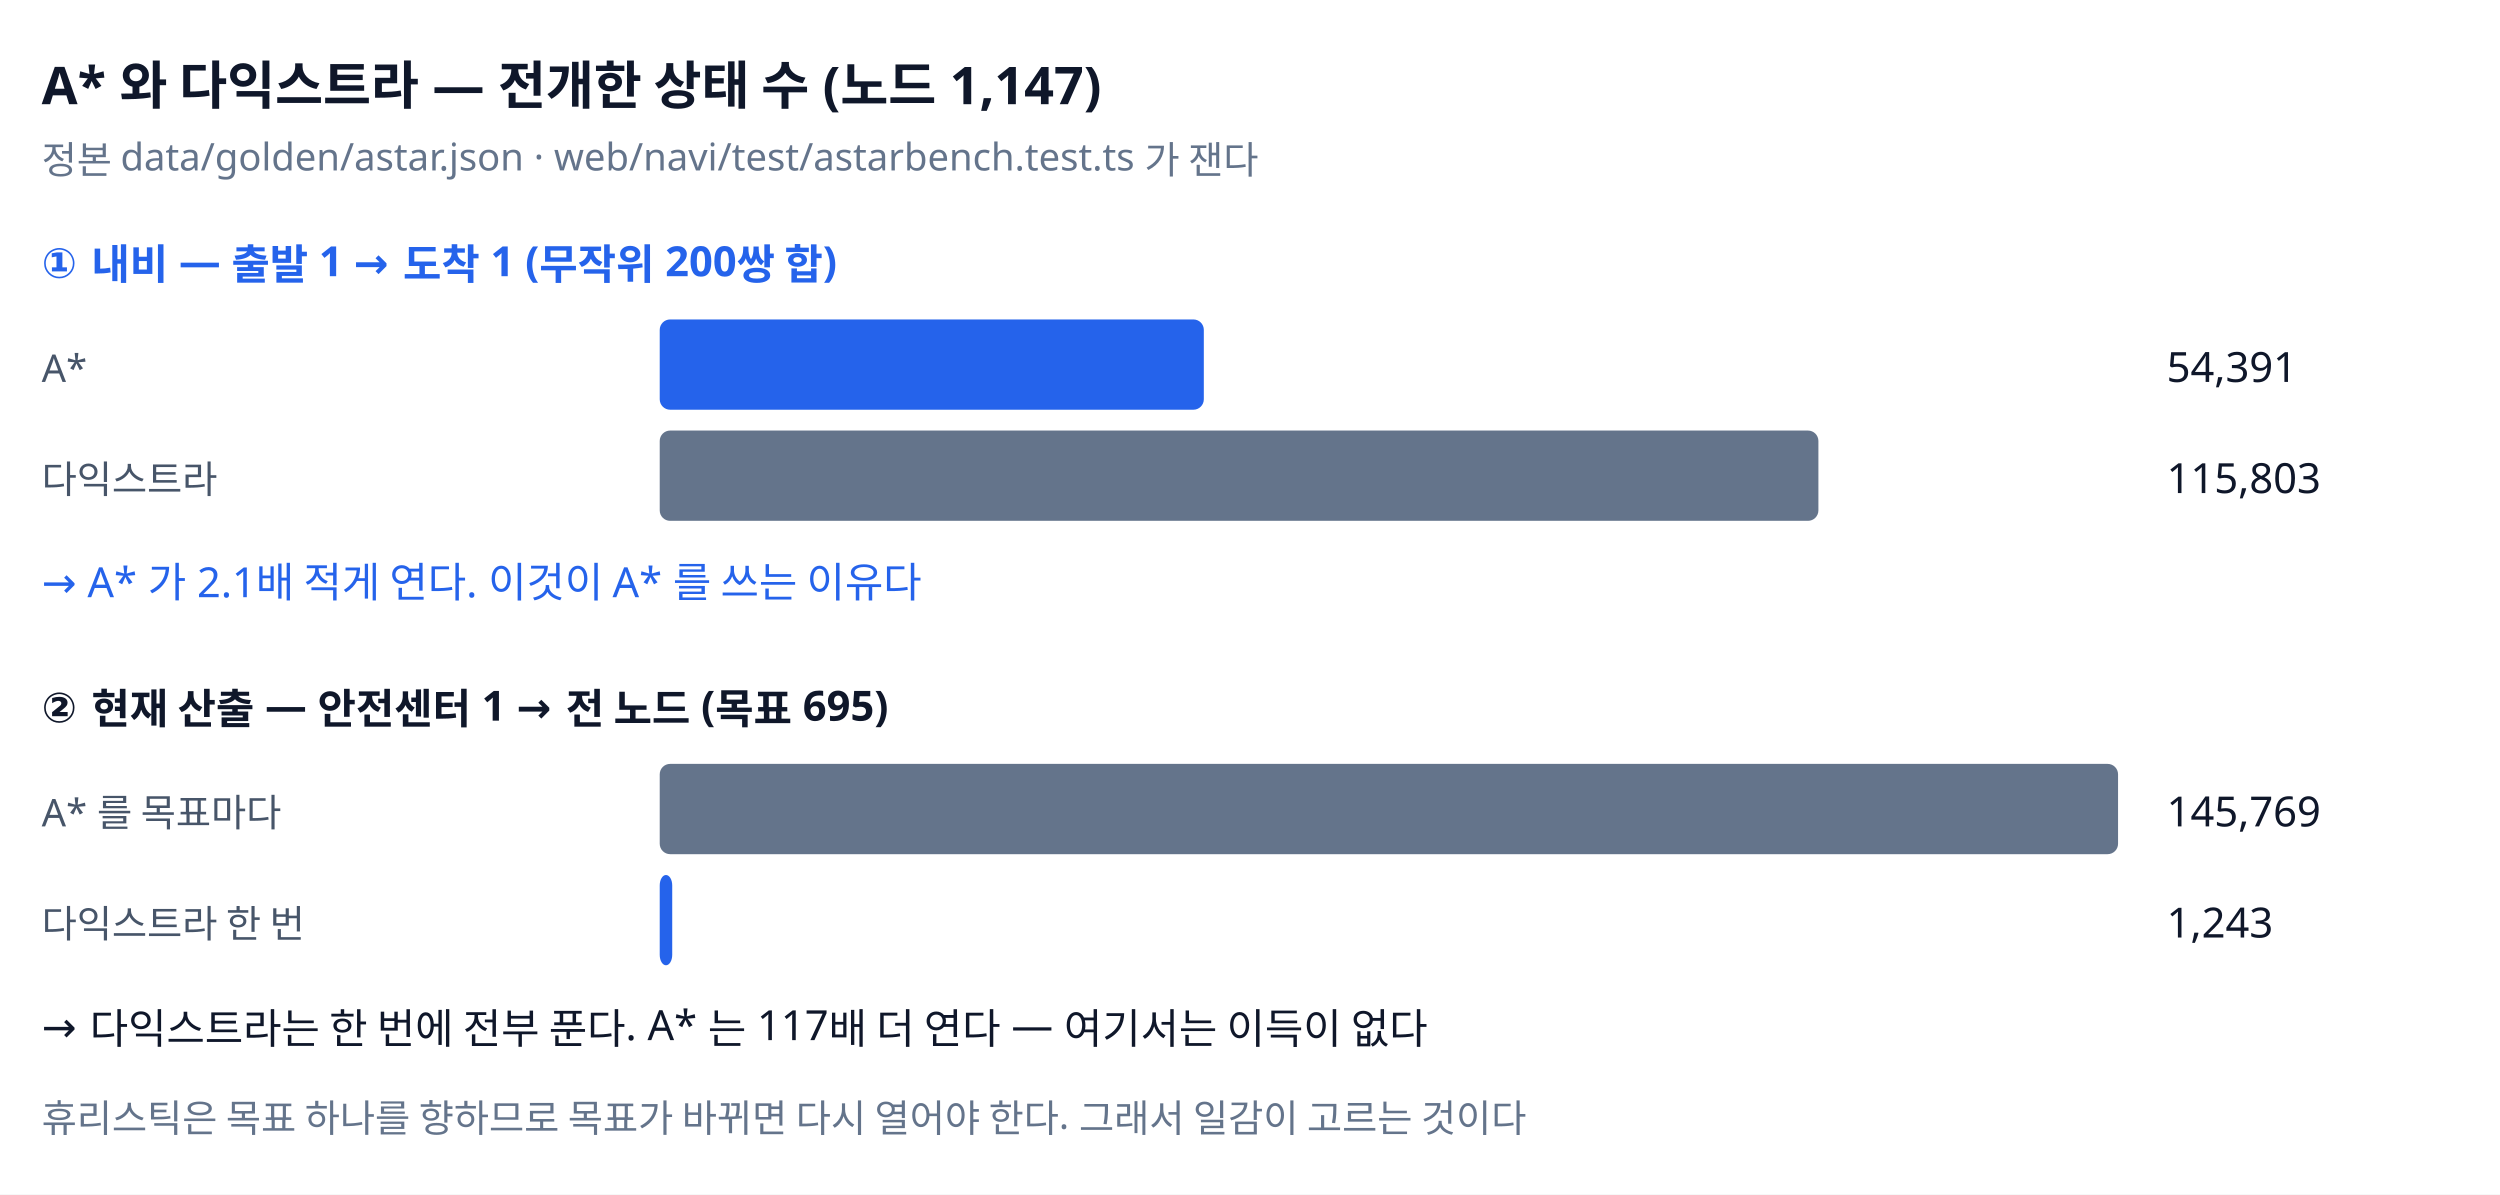
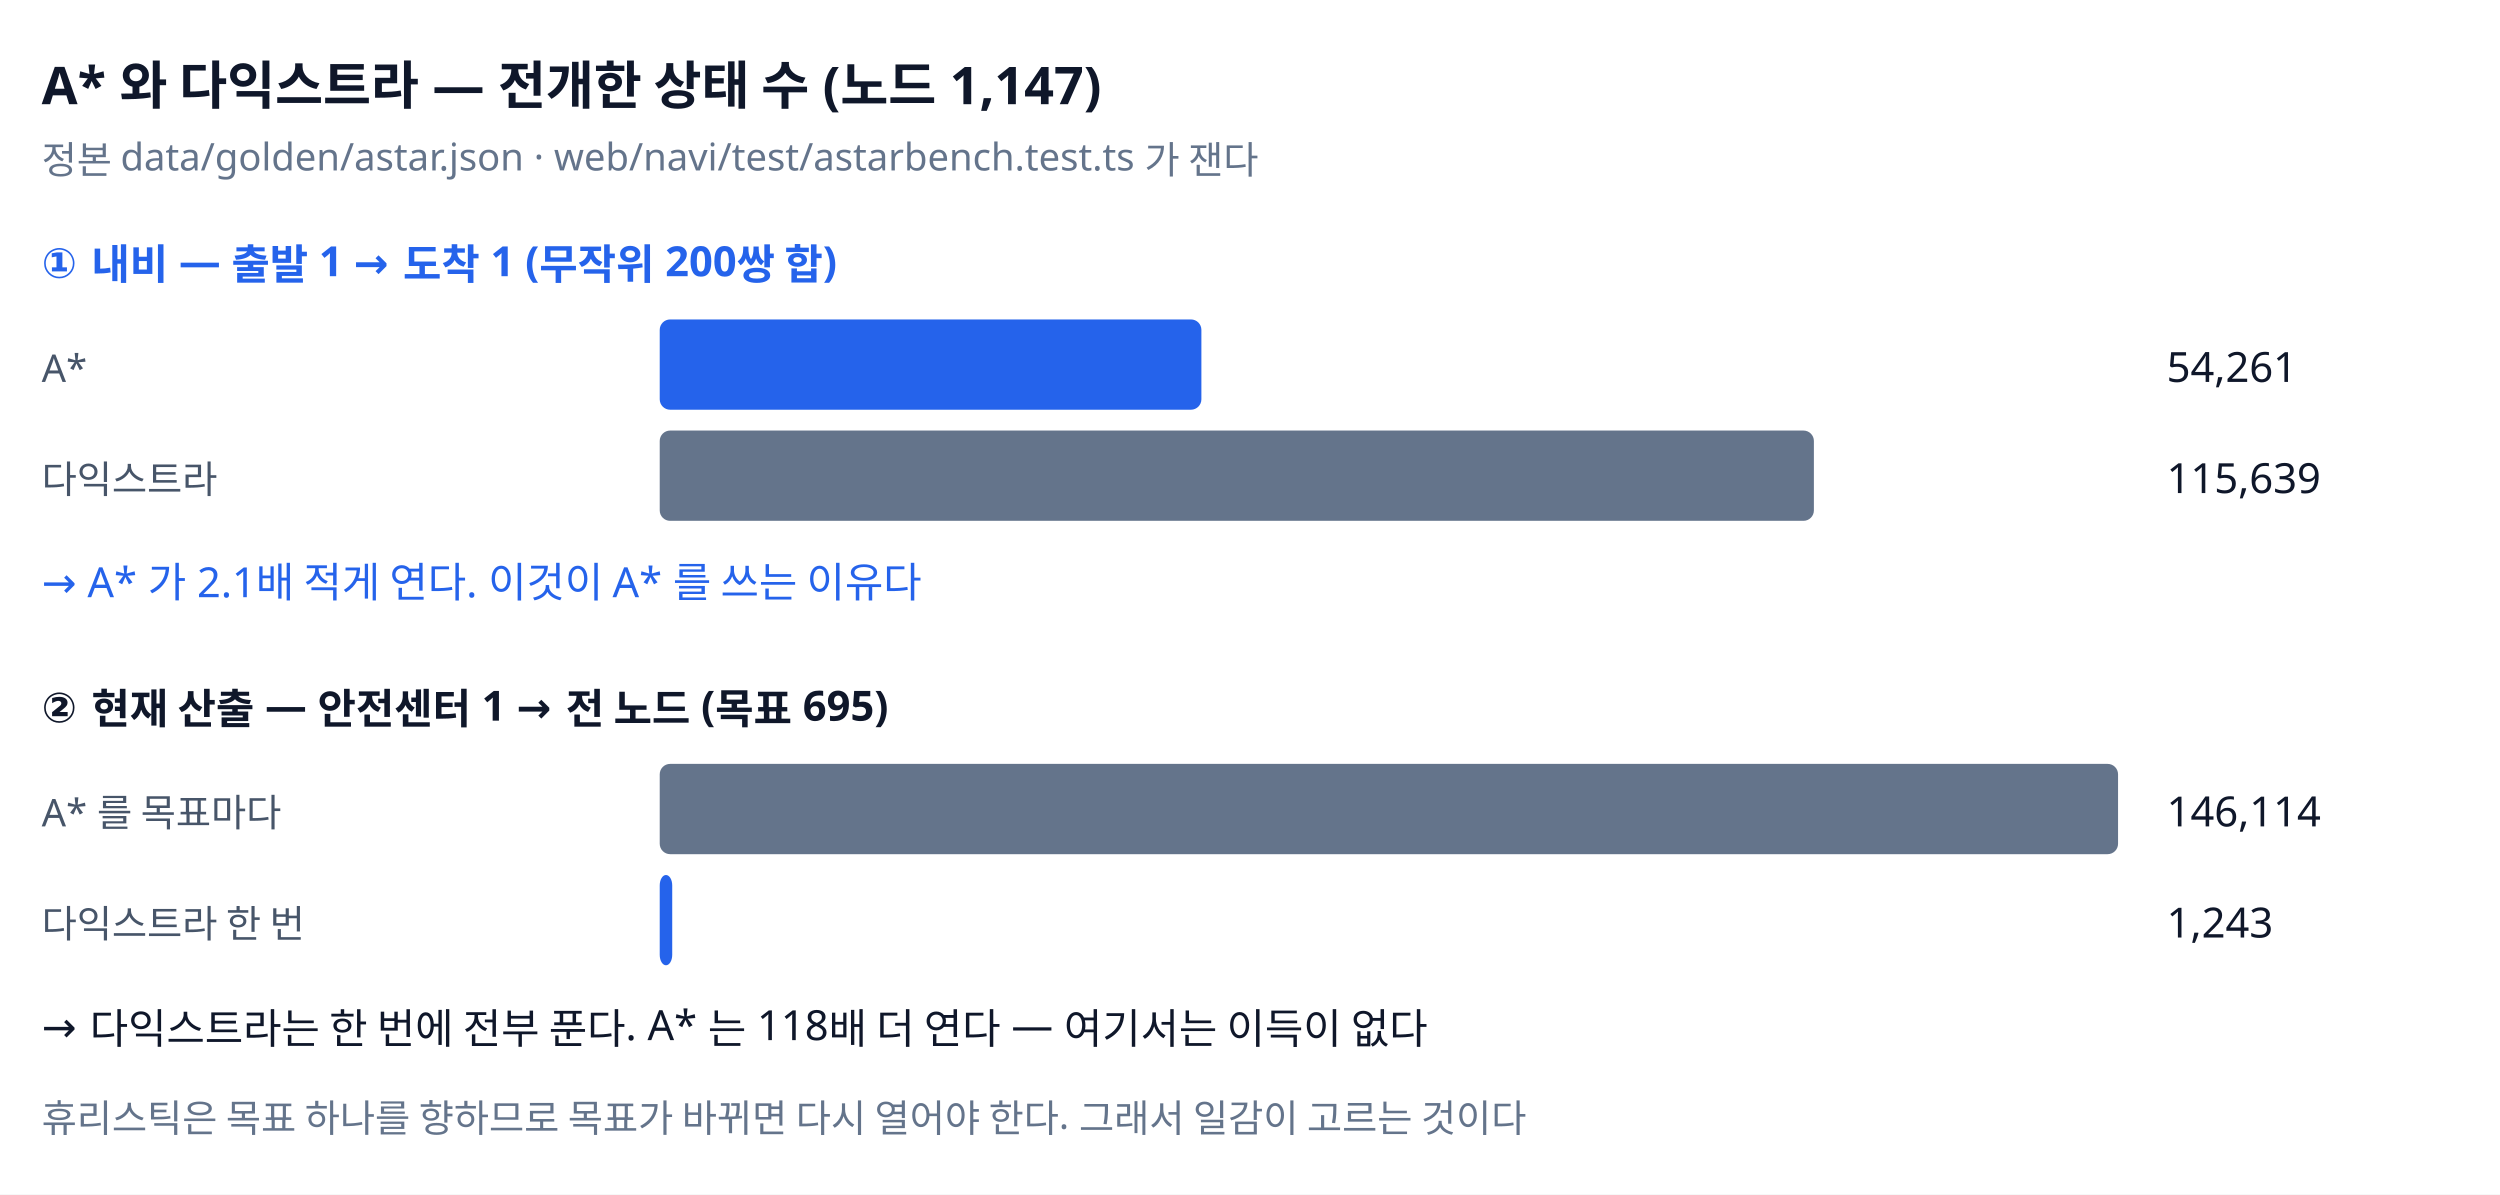
<svg xmlns="http://www.w3.org/2000/svg" viewBox="0 0 720 344" width="720" height="344" font-family="Pretendard, system-ui, sans-serif">
  <rect width="720" height="344" fill="#fff" />
  <text x="12" y="30" font-size="15" font-weight="700" fill="#0f172a">A* 와 다익스트라 — 전개한 상태 수 (노드 1,147)</text>
  <text x="12" y="50" font-size="11" fill="#64748b">정본 data/golden/astar.json · web/navi/test/astarbench.test.ts 가 잰다</text>
  <text x="12" y="80" font-size="12" font-weight="700" fill="#2563eb">① 내비 — 출발 1 → 도착 1 (무작위 200쌍 합)</text>
-   <rect x="190" y="92" width="156.7" height="26" fill="#2563eb" rx="3" />
+   <rect x="190" y="92" width="156.0" height="26" fill="#2563eb" rx="3" />
  <text x="12" y="110" font-size="11" fill="#475569">A*</text>
-   <text x="624" y="110" font-size="12" fill="#0f172a">54,391</text>
-   <rect x="190" y="124" width="333.7" height="26" fill="#64748b" rx="3" />
+   <text x="624" y="110" font-size="12" fill="#0f172a">54,261</text>
+   <rect x="190" y="124" width="332.4" height="26" fill="#64748b" rx="3" />
  <text x="12" y="142" font-size="11" fill="#475569">다익스트라</text>
-   <text x="624" y="142" font-size="12" fill="#0f172a">115,803</text>
+   <text x="624" y="142" font-size="12" fill="#0f172a">115,639</text>
  <text x="12" y="172" font-size="12" fill="#2563eb">→ A* 가 2.1배 적게 연다. 이것이 A* 를 쓰는 이유다</text>
  <text x="12" y="208" font-size="12" font-weight="700" fill="#0f172a">② 현재 산출 — 안전센터 1 → 전 노드 (목표 695)</text>
  <rect x="190" y="220" width="420.0" height="26" fill="#64748b" rx="3" />
  <text x="12" y="238" font-size="11" fill="#475569">A* 를 목표마다</text>
-   <text x="624" y="238" font-size="12" fill="#0f172a">145,769</text>
+   <text x="624" y="238" font-size="12" fill="#0f172a">146,114</text>
  <rect x="190" y="252" width="3.6" height="26" fill="#2563eb" rx="3" />
  <text x="12" y="270" font-size="11" fill="#475569">다익스트라 한 번</text>
  <text x="624" y="270" font-size="12" fill="#0f172a">1,243</text>
-   <text x="12" y="300" font-size="12" fill="#0f172a">→ 다익스트라는 한 번에 전부 푼다. A* 는 117배 더 연다 — 여기서는 이득이 없다</text>
+   <text x="12" y="300" font-size="12" fill="#0f172a">→ 다익스트라는 한 번에 전부 푼다. A* 는 118배 더 연다 — 여기서는 이득이 없다</text>
  <text x="12" y="326" font-size="11" fill="#64748b">휴리스틱은 목표 하나를 향하므로 목표가 바뀌면 다시 열어야 한다. 그래서 일감이 고르는 것이다</text>
</svg>
